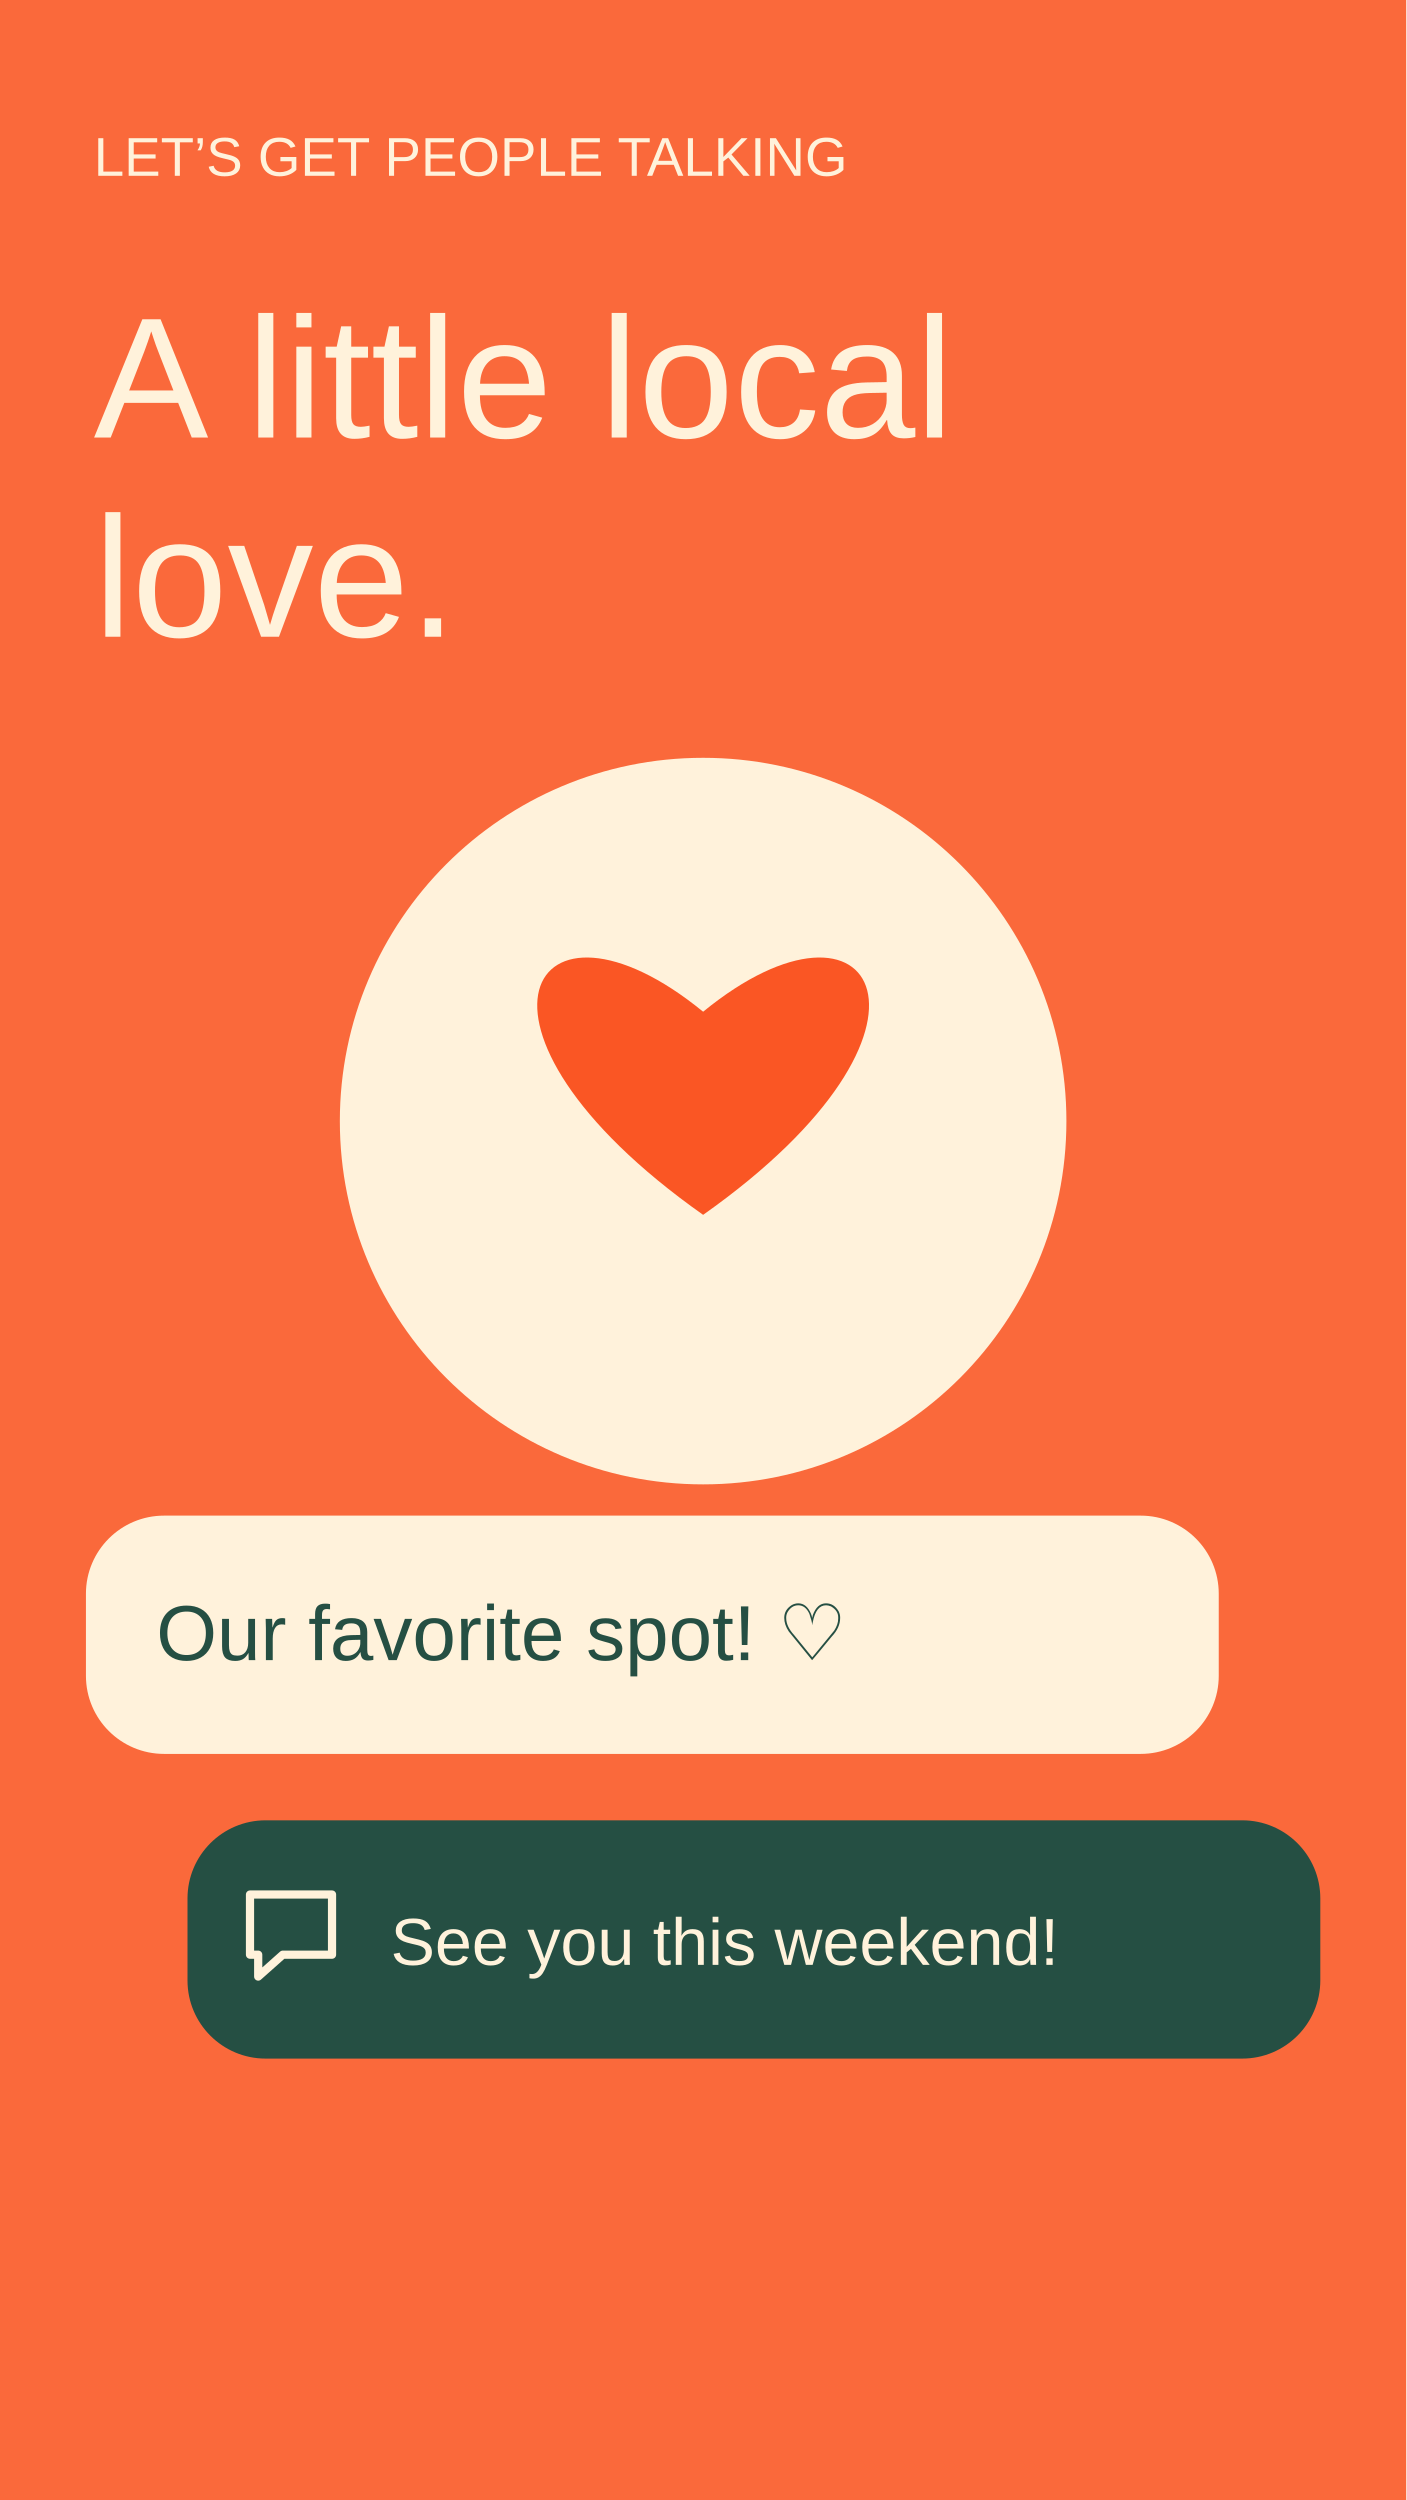
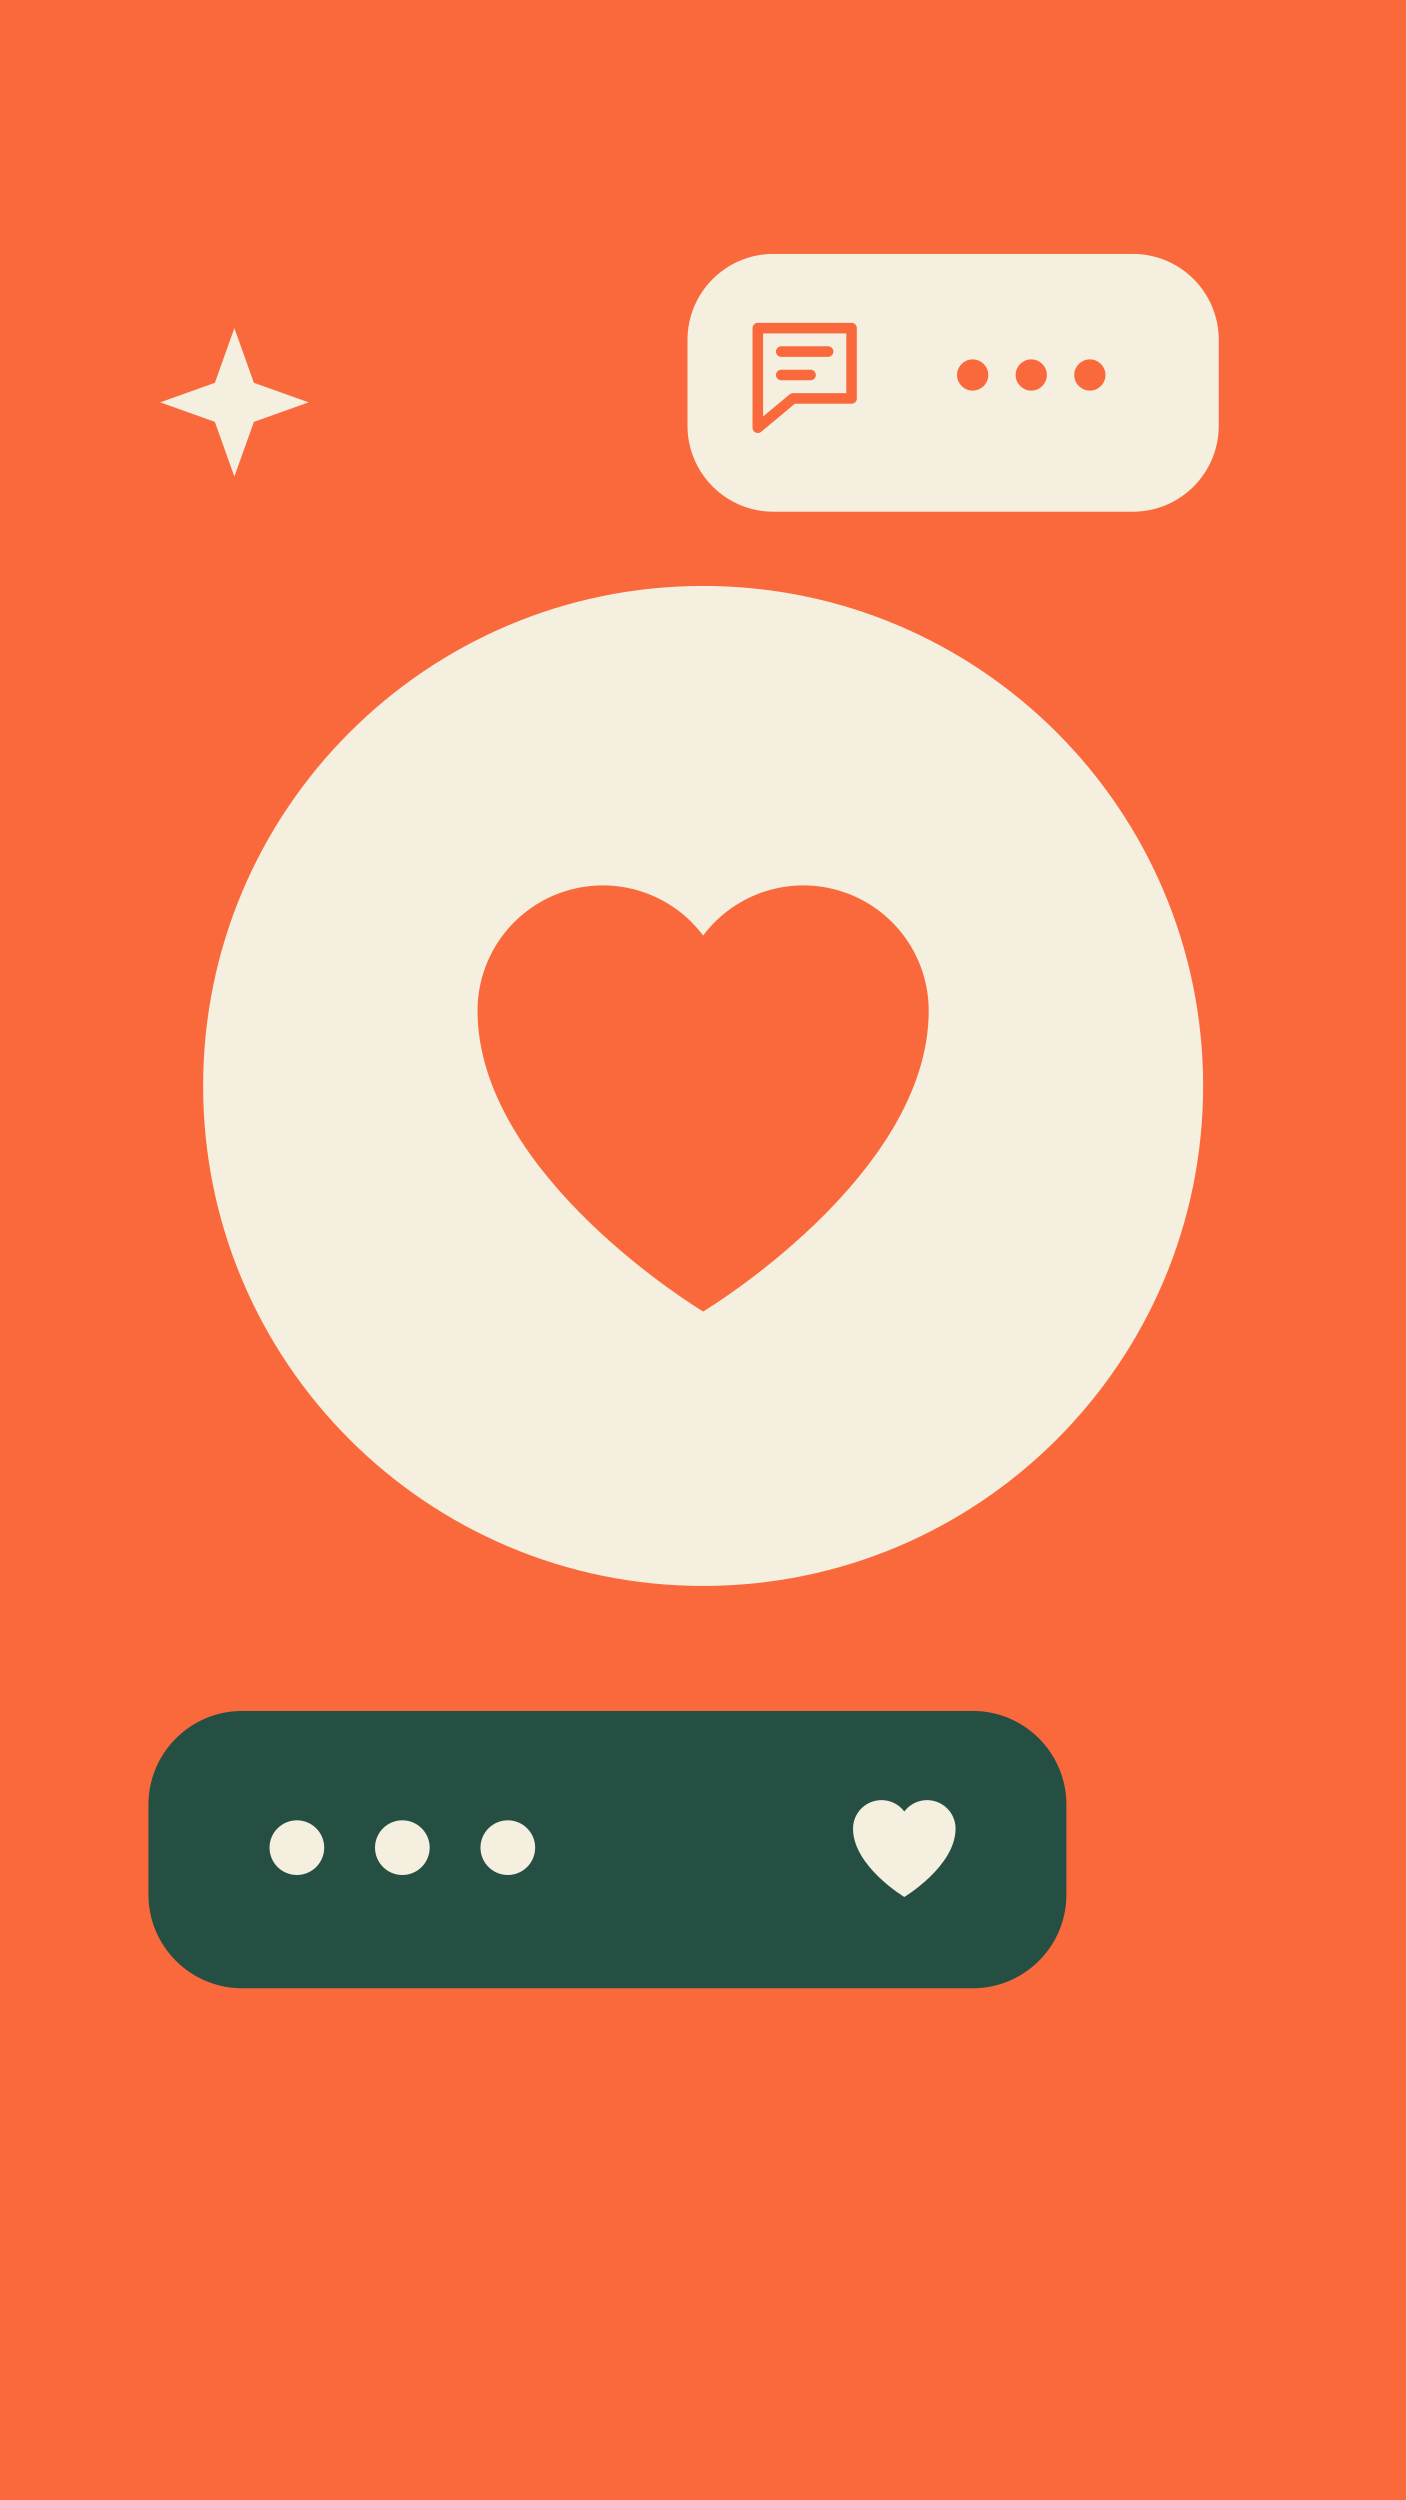
<svg xmlns="http://www.w3.org/2000/svg" width="360" height="640" viewBox="0 0 360 640">
  <defs>
    <g id="heart">
-       <path d="M0 8C-22-10-34 10 0 34C34 10 22-10 0 8Z" fill="currentColor" />
+       <path d="M12 21S3 15.6 3 9a5 5 0 0 1 9-3 5 5 0 0 1 9 3c0 6.6-9 12-9 12Z" fill="currentColor" />
    </g>
-     <g id="comment">
-       <path d="M0 0h30v22H12L3 30v-8H0Z" fill="none" stroke="currentColor" stroke-width="3" stroke-linejoin="round" />
+     <g id="comment" fill="none" stroke="currentColor" stroke-width="1.8" stroke-linecap="round" stroke-linejoin="round">
+       <path d="M4 4h16v12H10l-6 5V4Z" />
+       <path d="M8 8h8M8 12h5" />
+     </g>
+     <g id="share" fill="none" stroke="currentColor" stroke-width="1.8" stroke-linejoin="round">
+       <path d="m3 3 18 6-9 5-3 7-6-18Zm0 0 9 11" />
    </g>
  </defs>
  <rect x="0" y="0" width="360" height="640" rx="0" fill="#fa693b" />
-   <text x="24" y="45" font-family="Arial,sans-serif" font-size="14" fill="#fff2db">LET’S GET PEOPLE TALKING</text>
-   <text x="24" y="112" font-family="Arial,sans-serif" font-size="44" fill="#fff2db">A little local</text>
-   <text x="24" y="163" font-family="Arial,sans-serif" font-size="44" fill="#fff2db">love.</text>
-   <circle cx="180" cy="287" r="93" fill="#fff2db" />
-   <use href="#heart" transform="translate(180 243) scale(2)" color="#fa5624" />
-   <rect x="22" y="388" width="290" height="61" rx="20" fill="#fff2db" />
-   <text x="40" y="425" font-family="Arial,sans-serif" font-size="20" fill="#254f43">Our favorite spot! ♡</text>
-   <rect x="48" y="466" width="290" height="61" rx="20" fill="#254f43" />
-   <use href="#comment" transform="translate(64 485) scale(.7)" color="#fff2db" />
-   <text x="100" y="503" font-family="Arial,sans-serif" font-size="17" fill="#fff2db">See you this weekend!</text>
+   <circle cx="180" cy="278" r="128" fill="#f4efdf" />
+   <use href="#heart" transform="translate(103 201) scale(6.416667)" color="#fa693b" />
+   <rect x="176" y="65" width="136" height="66" rx="22" fill="#f4efdf" />
+   <use href="#comment" transform="translate(188 78) scale(1.5)" color="#fa693b" />
+   <circle cx="249" cy="96" r="4" fill="#fa693b" />
+   <circle cx="264" cy="96" r="4" fill="#fa693b" />
+   <circle cx="279" cy="96" r="4" fill="#fa693b" />
+   <rect x="38" y="438" width="235" height="71" rx="24" fill="#254f43" />
+   <circle cx="76" cy="473" r="7" fill="#f4efdf" />
+   <circle cx="103" cy="473" r="7" fill="#f4efdf" />
+   <circle cx="130" cy="473" r="7" fill="#f4efdf" />
+   <use href="#heart" transform="translate(214 455) scale(1.458333)" color="#f4efdf" />
+   <path d="m60 84 5 14 14 5-14 5-5 14-5-14-14-5 14-5Z" fill="#f4efdf" />
</svg>
